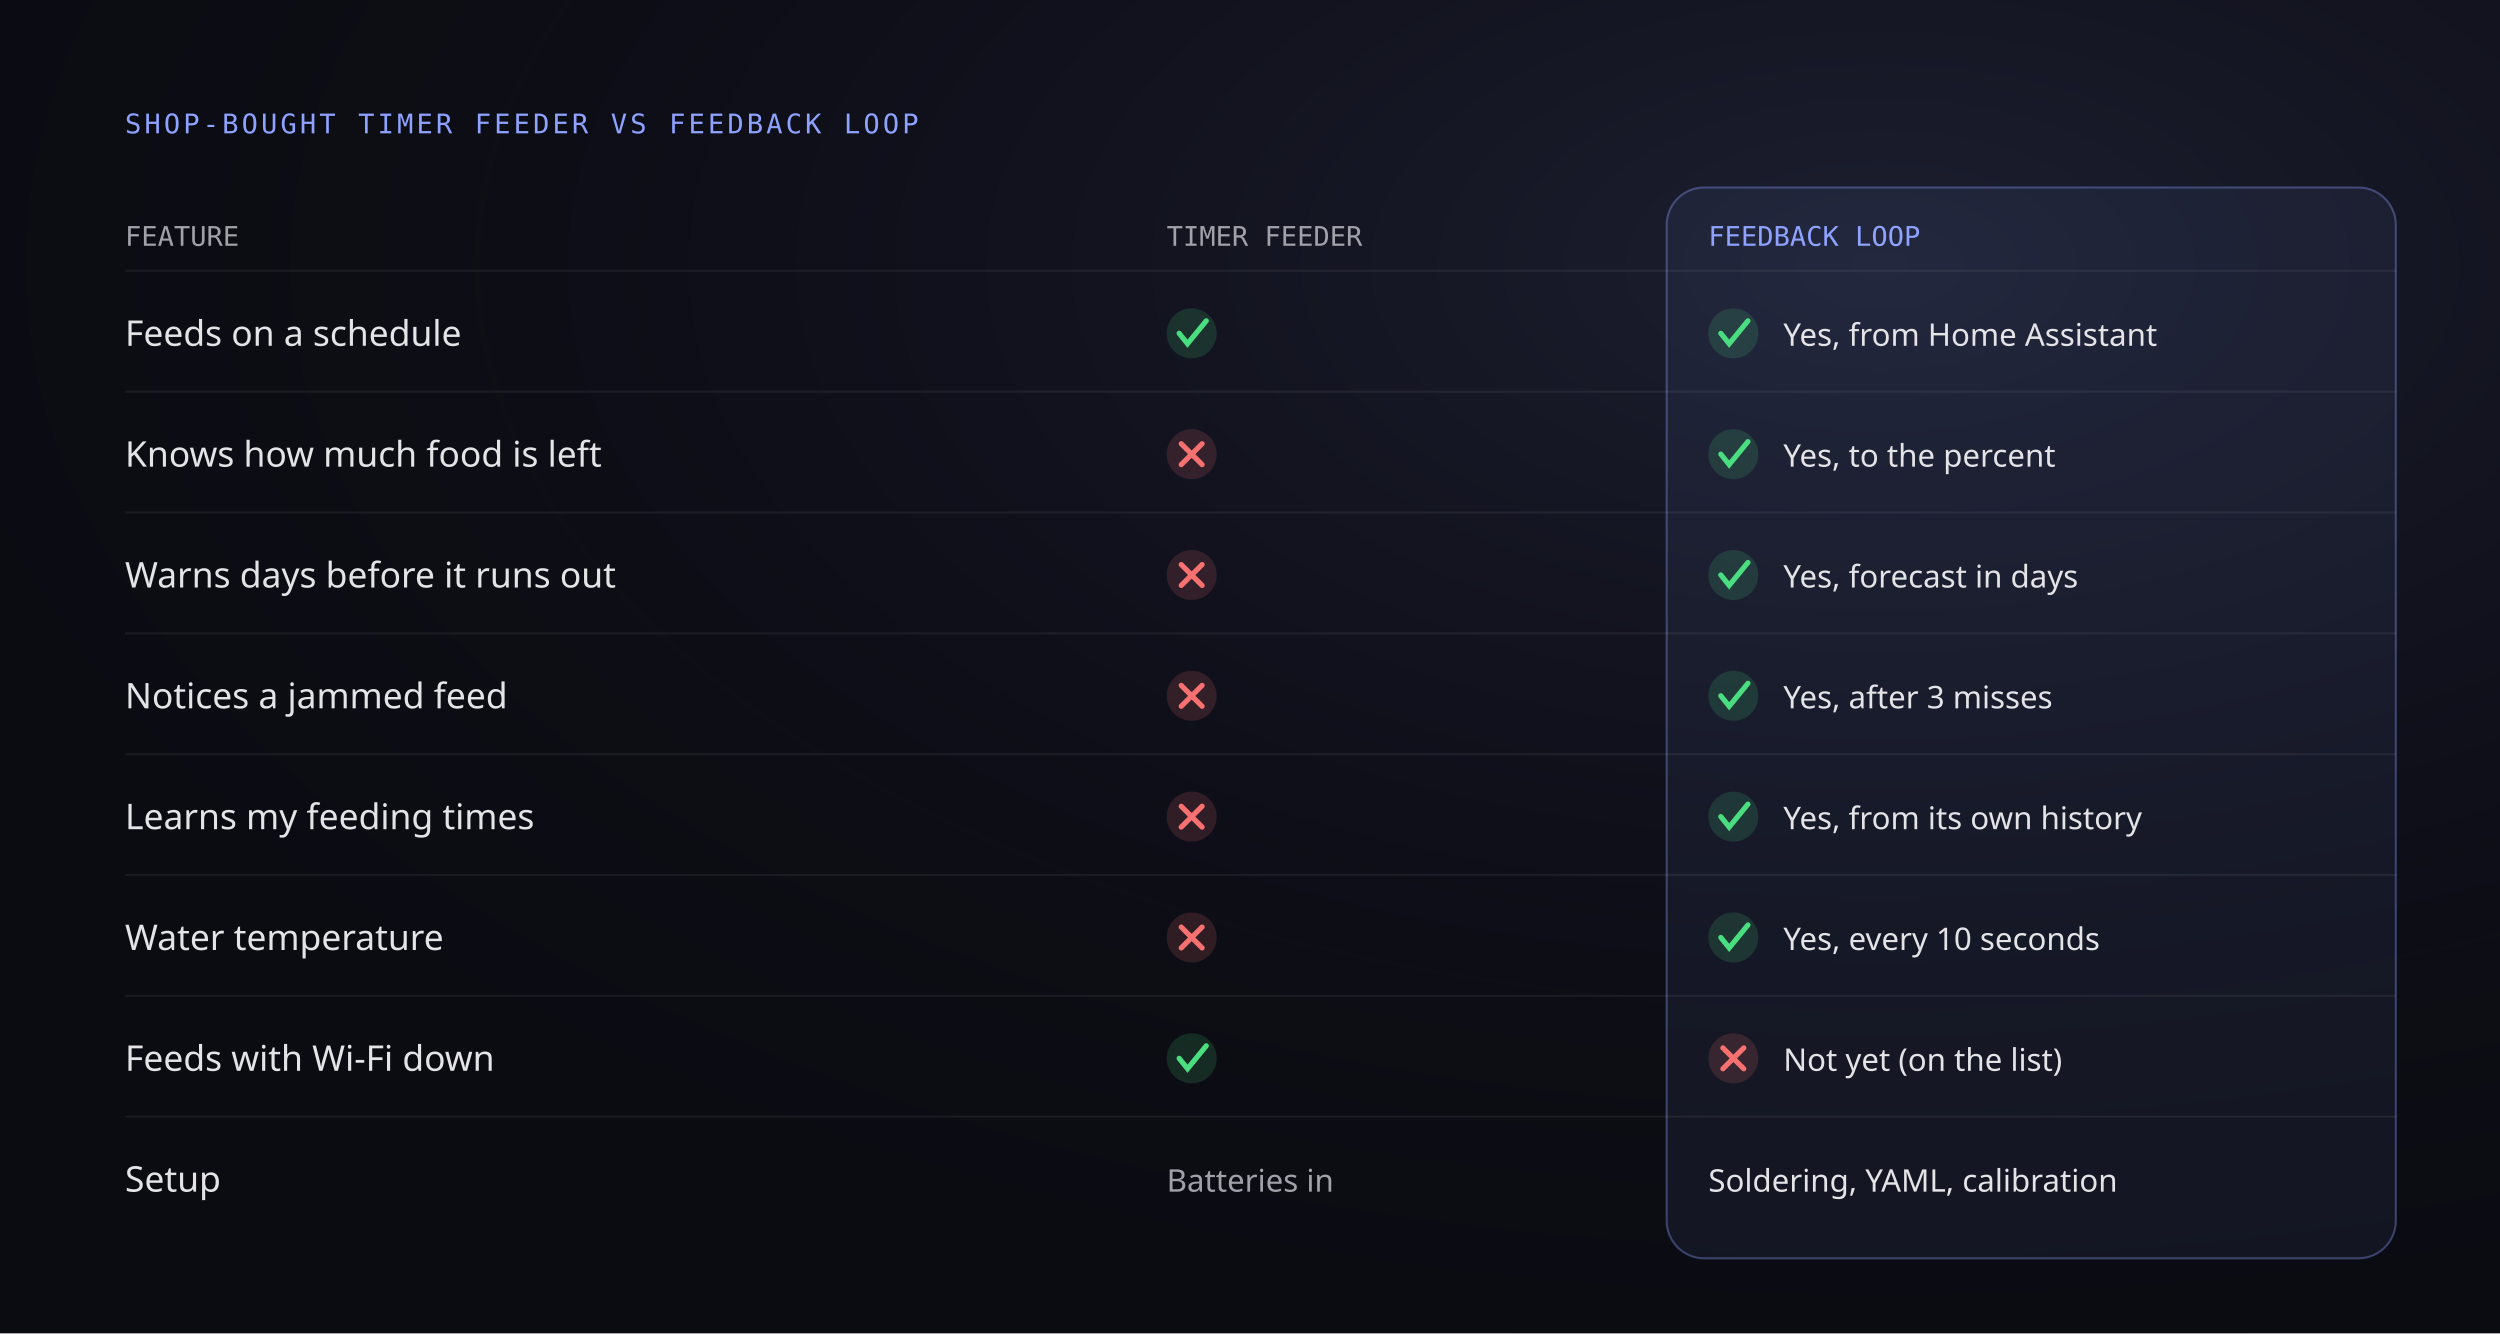
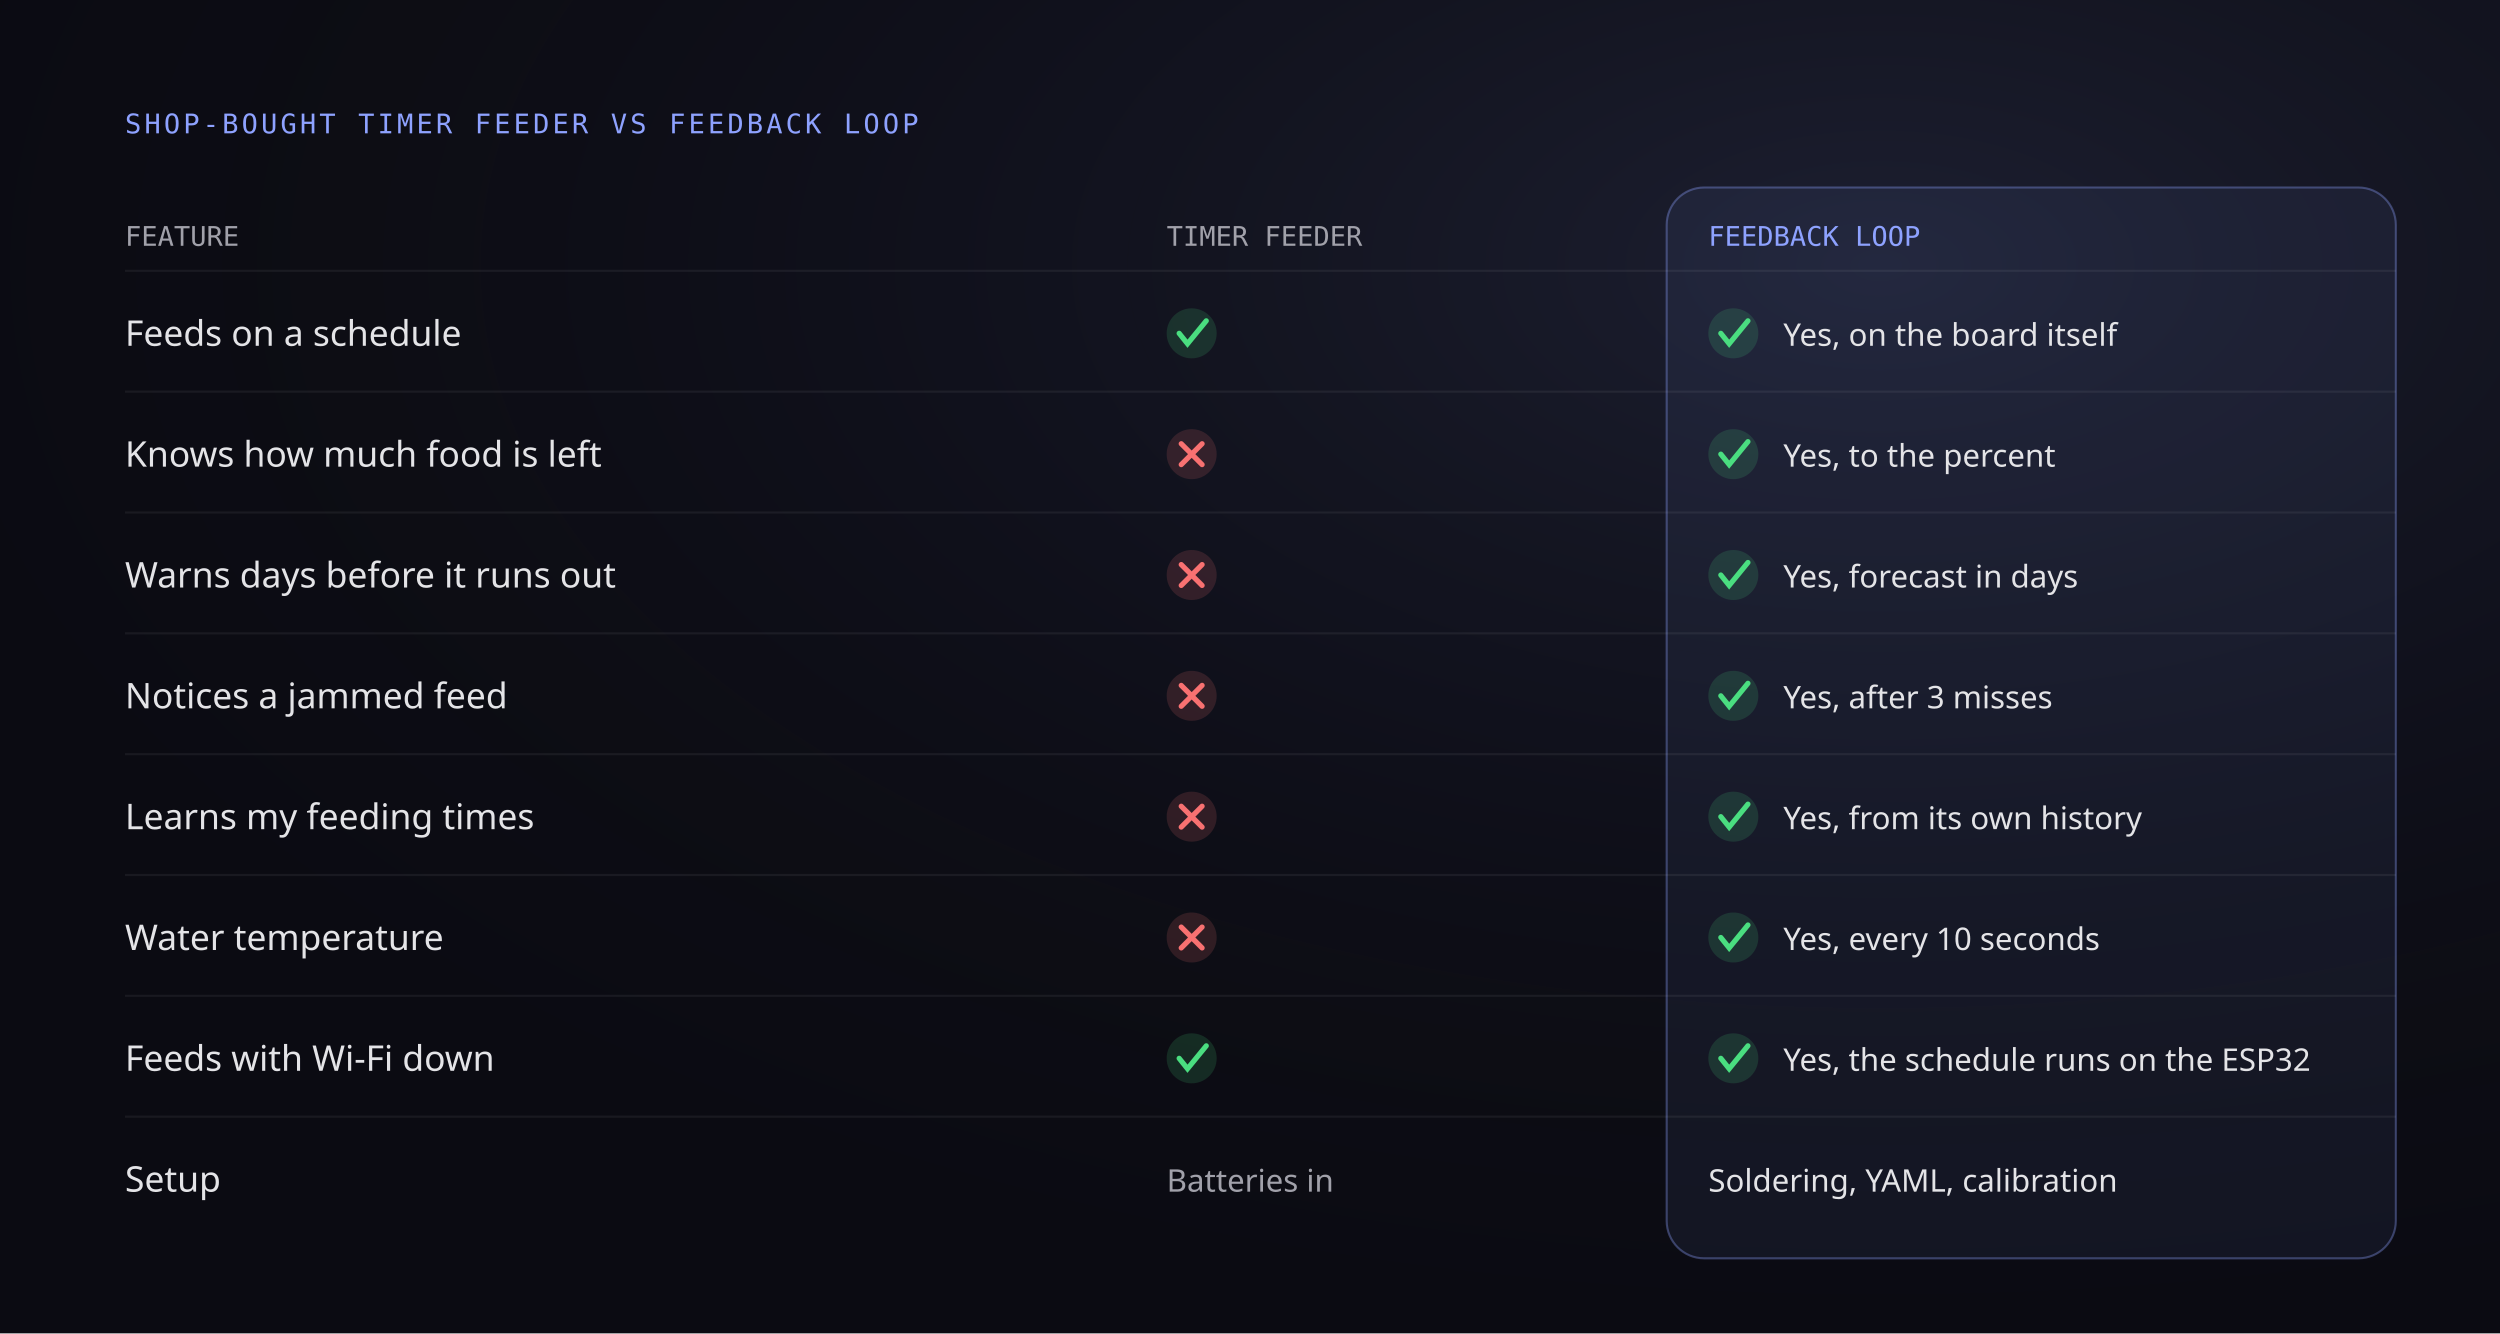
<svg xmlns="http://www.w3.org/2000/svg" viewBox="0 0 1200 640" width="1200" height="640" font-family="Geist, 'Segoe UI', system-ui, -apple-system, sans-serif">
  <defs>
    <radialGradient id="glow" cx="0.75" cy="0.2" r="0.85">
      <stop offset="0" stop-color="#8ea2ff" stop-opacity="0.13" />
      <stop offset="1" stop-color="#0b0b12" stop-opacity="0" />
    </radialGradient>
    <linearGradient id="acc" x1="0" x2="1">
      <stop offset="0" stop-color="#8ea2ff" />
      <stop offset="1" stop-color="#c4b5fd" />
    </linearGradient>
    <marker id="arr" viewBox="0 0 10 10" refX="8" refY="5" markerWidth="7" markerHeight="7" orient="auto-start-reverse">
      <path d="M0,0 L10,5 L0,10 z" fill="#a1a1aa" />
    </marker>
    <style>
.m{fill:#8ea2ff;font-size:13px;font-family:'Geist Mono', Consolas, ui-monospace, monospace;letter-spacing:1.5px}
.t{fill:#f4f4f5;font-size:20px;font-weight:600}
.t2{fill:#f4f4f5;font-size:17px;font-weight:600}
.s{fill:#a1a1aa;font-size:15px}
.n{fill:#a1a1aa;font-size:13px;font-family:'Geist Mono', Consolas, ui-monospace, monospace}
.big{fill:#f4f4f5;font-size:34px;font-weight:700;letter-spacing:-1px}
</style>
  </defs>
  <rect width="1200" height="640" fill="#0b0b12" />
  <rect width="1200" height="640" fill="url(#glow)" />
  <text x="60" y="64" class="m">SHOP-BOUGHT TIMER FEEDER VS FEEDBACK LOOP</text>
  <text x="60" y="118" class="n">FEATURE</text>
  <text x="560" y="118" class="n">TIMER FEEDER</text>
  <text x="820" y="118" class="n" style="fill:#8ea2ff">FEEDBACK LOOP</text>
  <rect x="800" y="90" width="350" height="514" rx="18" fill="#8ea2ff" fill-opacity="0.07" stroke="#8ea2ff" stroke-opacity="0.35" />
  <line x1="60" y1="130" x2="1150" y2="130" stroke="#ffffff" stroke-opacity="0.06" />
  <text x="60" y="166" class="s" style="fill:#e4e4e7;font-size:17px">Feeds on a schedule</text>
  <circle cx="572" cy="160" r="12" fill="#4ade80" fill-opacity="0.15" />
  <path d="M-6,0 L-2,5 L7,-6" transform="translate(572,160)" fill="none" stroke="#4ade80" stroke-width="2.5" stroke-linecap="round" />
  <circle cx="832" cy="160" r="12" fill="#4ade80" fill-opacity="0.15" />
  <path d="M-6,0 L-2,5 L7,-6" transform="translate(832,160)" fill="none" stroke="#4ade80" stroke-width="2.5" stroke-linecap="round" />
-   <text x="856" y="166" class="s" style="fill:#e4e4e7">Yes, from Home Assistant</text>
+   <text x="856" y="166" class="s" style="fill:#e4e4e7">Yes, on the board itself</text>
  <line x1="60" y1="188" x2="1150" y2="188" stroke="#ffffff" stroke-opacity="0.06" />
  <text x="60" y="224" class="s" style="fill:#e4e4e7;font-size:17px">Knows how much food is left</text>
  <circle cx="572" cy="218" r="12" fill="#f87171" fill-opacity="0.15" />
  <path d="M-5,-5 L5,5 M5,-5 L-5,5" transform="translate(572,218)" fill="none" stroke="#f87171" stroke-width="2.5" stroke-linecap="round" />
  <circle cx="832" cy="218" r="12" fill="#4ade80" fill-opacity="0.15" />
  <path d="M-6,0 L-2,5 L7,-6" transform="translate(832,218)" fill="none" stroke="#4ade80" stroke-width="2.5" stroke-linecap="round" />
  <text x="856" y="224" class="s" style="fill:#e4e4e7">Yes, to the percent</text>
  <line x1="60" y1="246" x2="1150" y2="246" stroke="#ffffff" stroke-opacity="0.06" />
  <text x="60" y="282" class="s" style="fill:#e4e4e7;font-size:17px">Warns days before it runs out</text>
  <circle cx="572" cy="276" r="12" fill="#f87171" fill-opacity="0.15" />
  <path d="M-5,-5 L5,5 M5,-5 L-5,5" transform="translate(572,276)" fill="none" stroke="#f87171" stroke-width="2.5" stroke-linecap="round" />
  <circle cx="832" cy="276" r="12" fill="#4ade80" fill-opacity="0.15" />
  <path d="M-6,0 L-2,5 L7,-6" transform="translate(832,276)" fill="none" stroke="#4ade80" stroke-width="2.5" stroke-linecap="round" />
  <text x="856" y="282" class="s" style="fill:#e4e4e7">Yes, forecast in days</text>
  <line x1="60" y1="304" x2="1150" y2="304" stroke="#ffffff" stroke-opacity="0.06" />
  <text x="60" y="340" class="s" style="fill:#e4e4e7;font-size:17px">Notices a jammed feed</text>
  <circle cx="572" cy="334" r="12" fill="#f87171" fill-opacity="0.15" />
  <path d="M-5,-5 L5,5 M5,-5 L-5,5" transform="translate(572,334)" fill="none" stroke="#f87171" stroke-width="2.5" stroke-linecap="round" />
  <circle cx="832" cy="334" r="12" fill="#4ade80" fill-opacity="0.15" />
  <path d="M-6,0 L-2,5 L7,-6" transform="translate(832,334)" fill="none" stroke="#4ade80" stroke-width="2.5" stroke-linecap="round" />
  <text x="856" y="340" class="s" style="fill:#e4e4e7">Yes, after 3 misses</text>
  <line x1="60" y1="362" x2="1150" y2="362" stroke="#ffffff" stroke-opacity="0.06" />
  <text x="60" y="398" class="s" style="fill:#e4e4e7;font-size:17px">Learns my feeding times</text>
  <circle cx="572" cy="392" r="12" fill="#f87171" fill-opacity="0.15" />
  <path d="M-5,-5 L5,5 M5,-5 L-5,5" transform="translate(572,392)" fill="none" stroke="#f87171" stroke-width="2.5" stroke-linecap="round" />
  <circle cx="832" cy="392" r="12" fill="#4ade80" fill-opacity="0.15" />
  <path d="M-6,0 L-2,5 L7,-6" transform="translate(832,392)" fill="none" stroke="#4ade80" stroke-width="2.5" stroke-linecap="round" />
  <text x="856" y="398" class="s" style="fill:#e4e4e7">Yes, from its own history</text>
  <line x1="60" y1="420" x2="1150" y2="420" stroke="#ffffff" stroke-opacity="0.06" />
  <text x="60" y="456" class="s" style="fill:#e4e4e7;font-size:17px">Water temperature</text>
  <circle cx="572" cy="450" r="12" fill="#f87171" fill-opacity="0.15" />
  <path d="M-5,-5 L5,5 M5,-5 L-5,5" transform="translate(572,450)" fill="none" stroke="#f87171" stroke-width="2.5" stroke-linecap="round" />
  <circle cx="832" cy="450" r="12" fill="#4ade80" fill-opacity="0.15" />
  <path d="M-6,0 L-2,5 L7,-6" transform="translate(832,450)" fill="none" stroke="#4ade80" stroke-width="2.5" stroke-linecap="round" />
  <text x="856" y="456" class="s" style="fill:#e4e4e7">Yes, every 10 seconds</text>
  <line x1="60" y1="478" x2="1150" y2="478" stroke="#ffffff" stroke-opacity="0.06" />
  <text x="60" y="514" class="s" style="fill:#e4e4e7;font-size:17px">Feeds with Wi-Fi down</text>
  <circle cx="572" cy="508" r="12" fill="#4ade80" fill-opacity="0.15" />
  <path d="M-6,0 L-2,5 L7,-6" transform="translate(572,508)" fill="none" stroke="#4ade80" stroke-width="2.5" stroke-linecap="round" />
-   <circle cx="832" cy="508" r="12" fill="#f87171" fill-opacity="0.15" />
-   <path d="M-5,-5 L5,5 M5,-5 L-5,5" transform="translate(832,508)" fill="none" stroke="#f87171" stroke-width="2.5" stroke-linecap="round" />
-   <text x="856" y="514" class="s" style="fill:#e4e4e7">Not yet (on the list)</text>
+   <circle cx="832" cy="508" r="12" fill="#4ade80" fill-opacity="0.15" />
+   <path d="M-6,0 L-2,5 L7,-6" transform="translate(832,508)" fill="none" stroke="#4ade80" stroke-width="2.5" stroke-linecap="round" />
+   <text x="856" y="514" class="s" style="fill:#e4e4e7">Yes, the schedule runs on the ESP32</text>
  <line x1="60" y1="536" x2="1150" y2="536" stroke="#ffffff" stroke-opacity="0.06" />
  <text x="60" y="572" class="s" style="fill:#e4e4e7;font-size:17px">Setup</text>
  <text x="560" y="572" class="s">Batteries in</text>
  <text x="820" y="572" class="s" style="fill:#e4e4e7">Soldering, YAML, calibration</text>
</svg>
